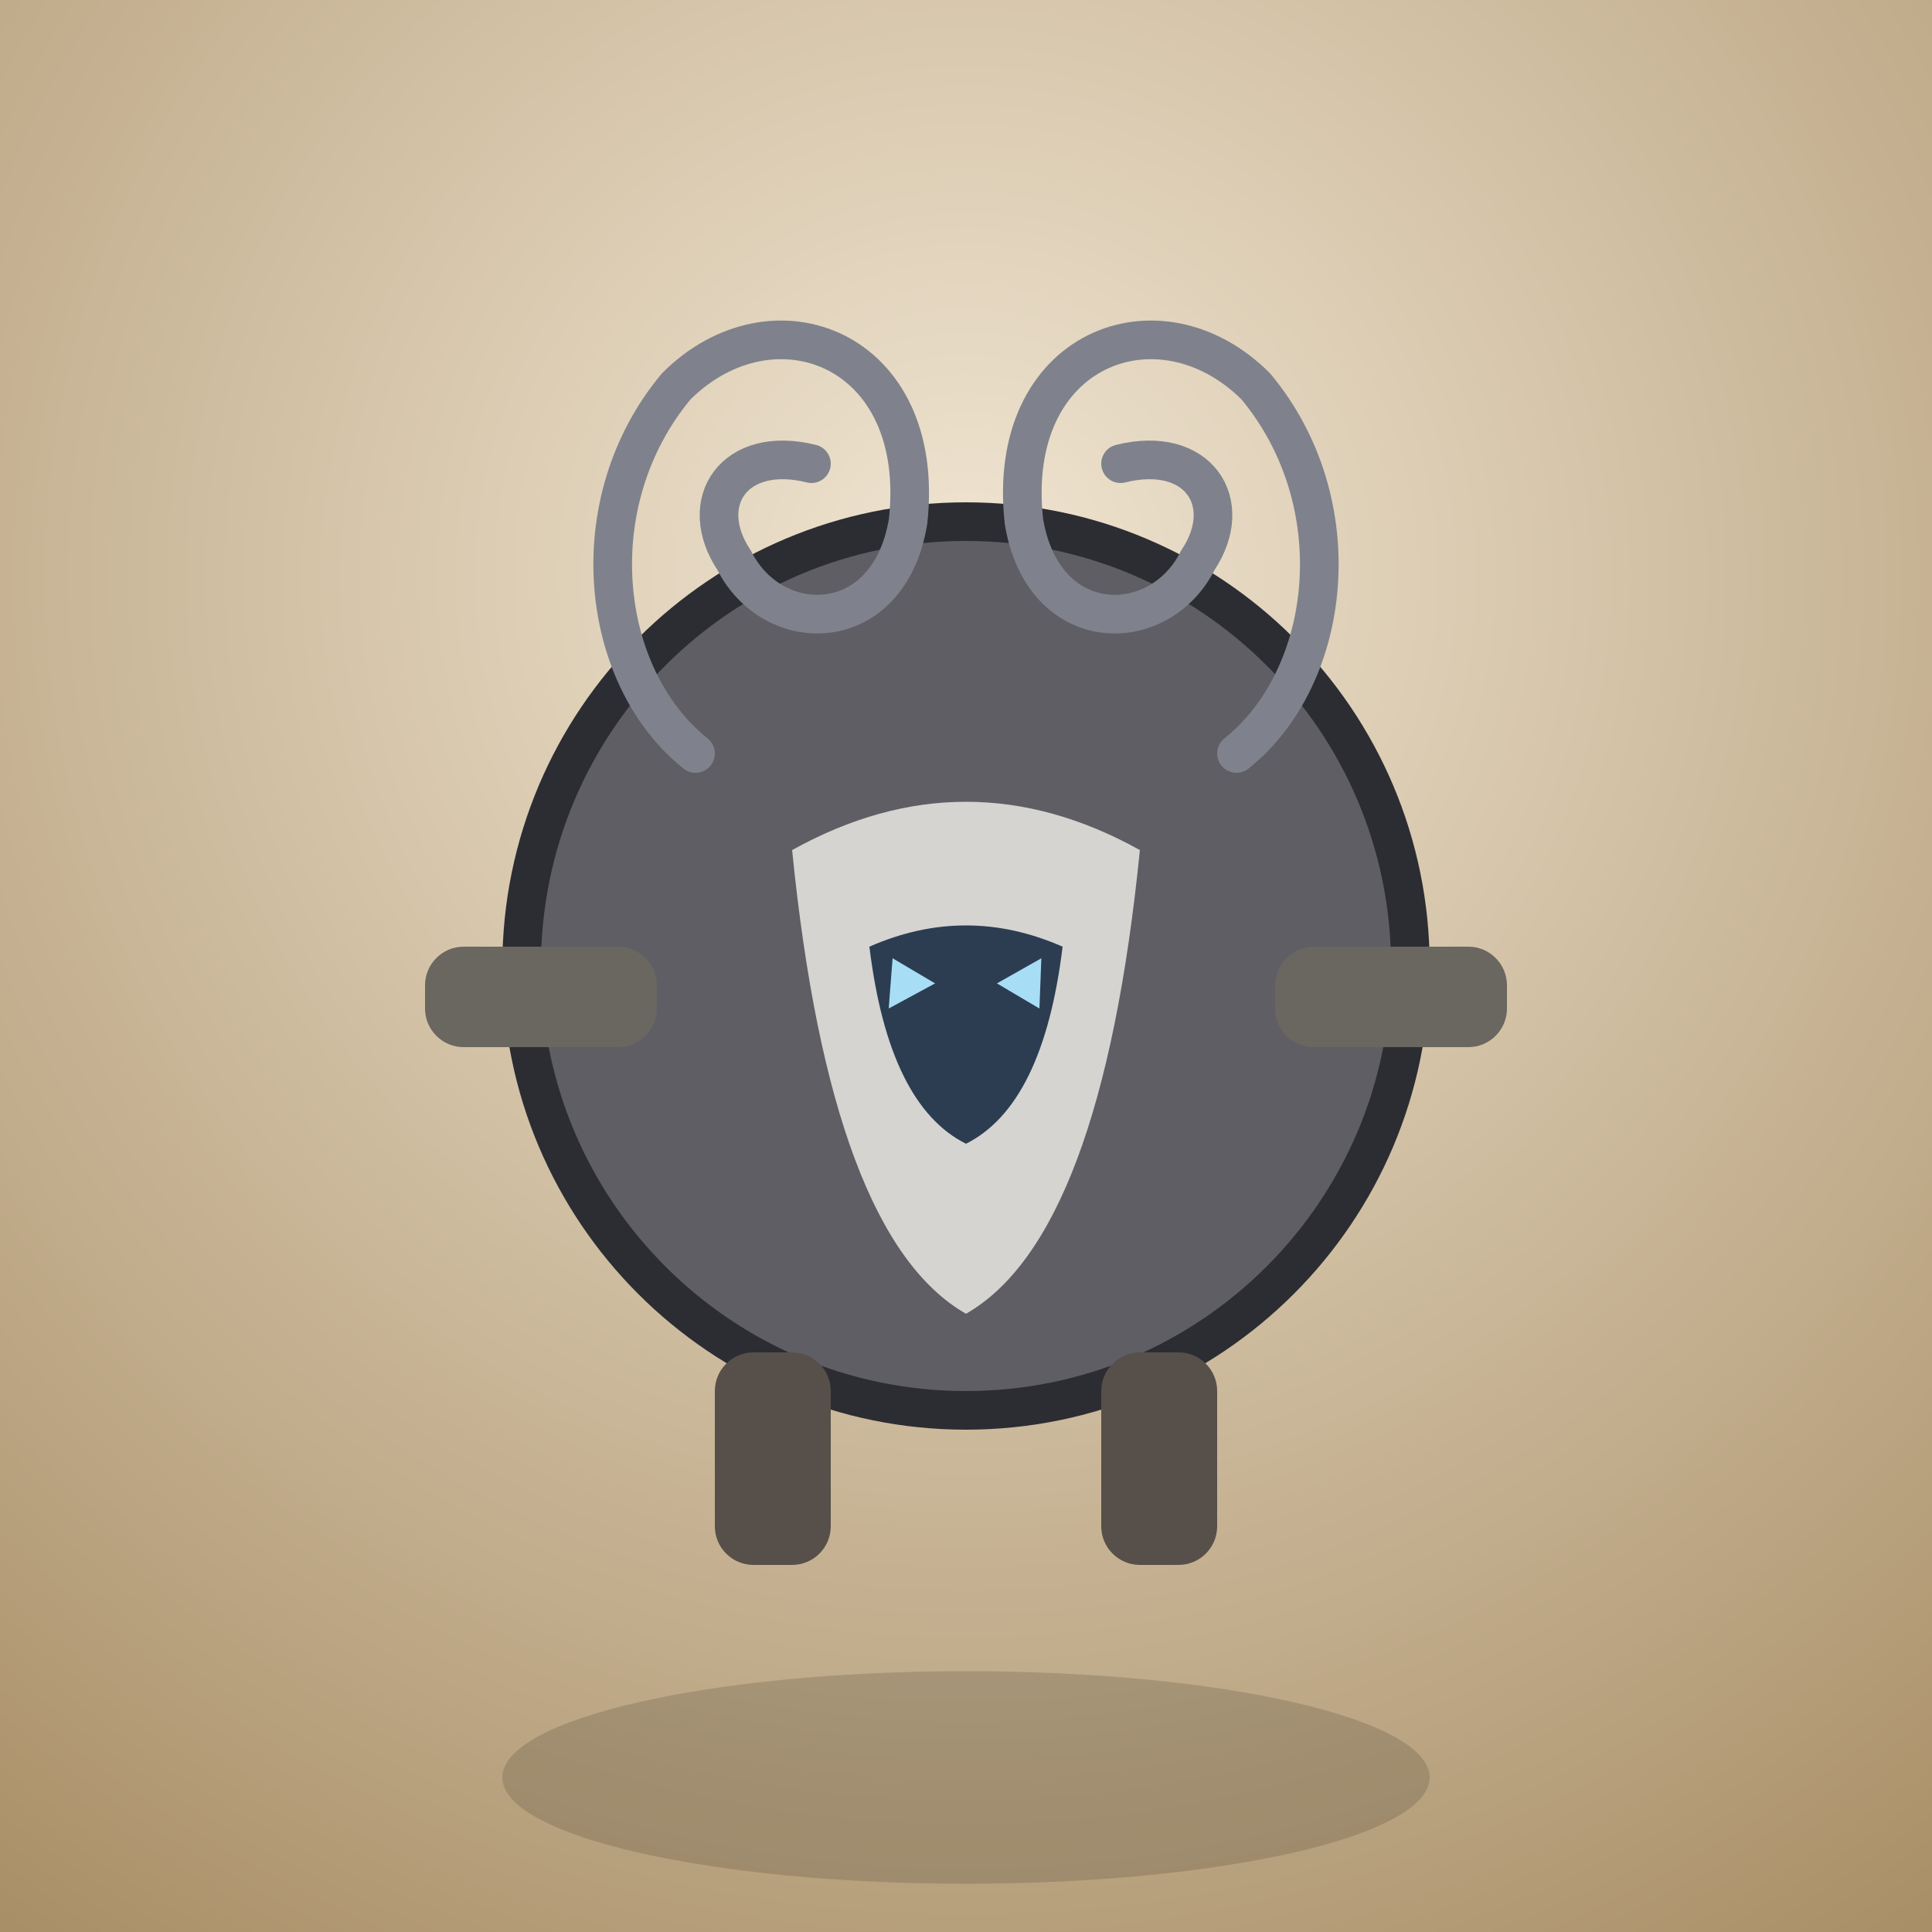
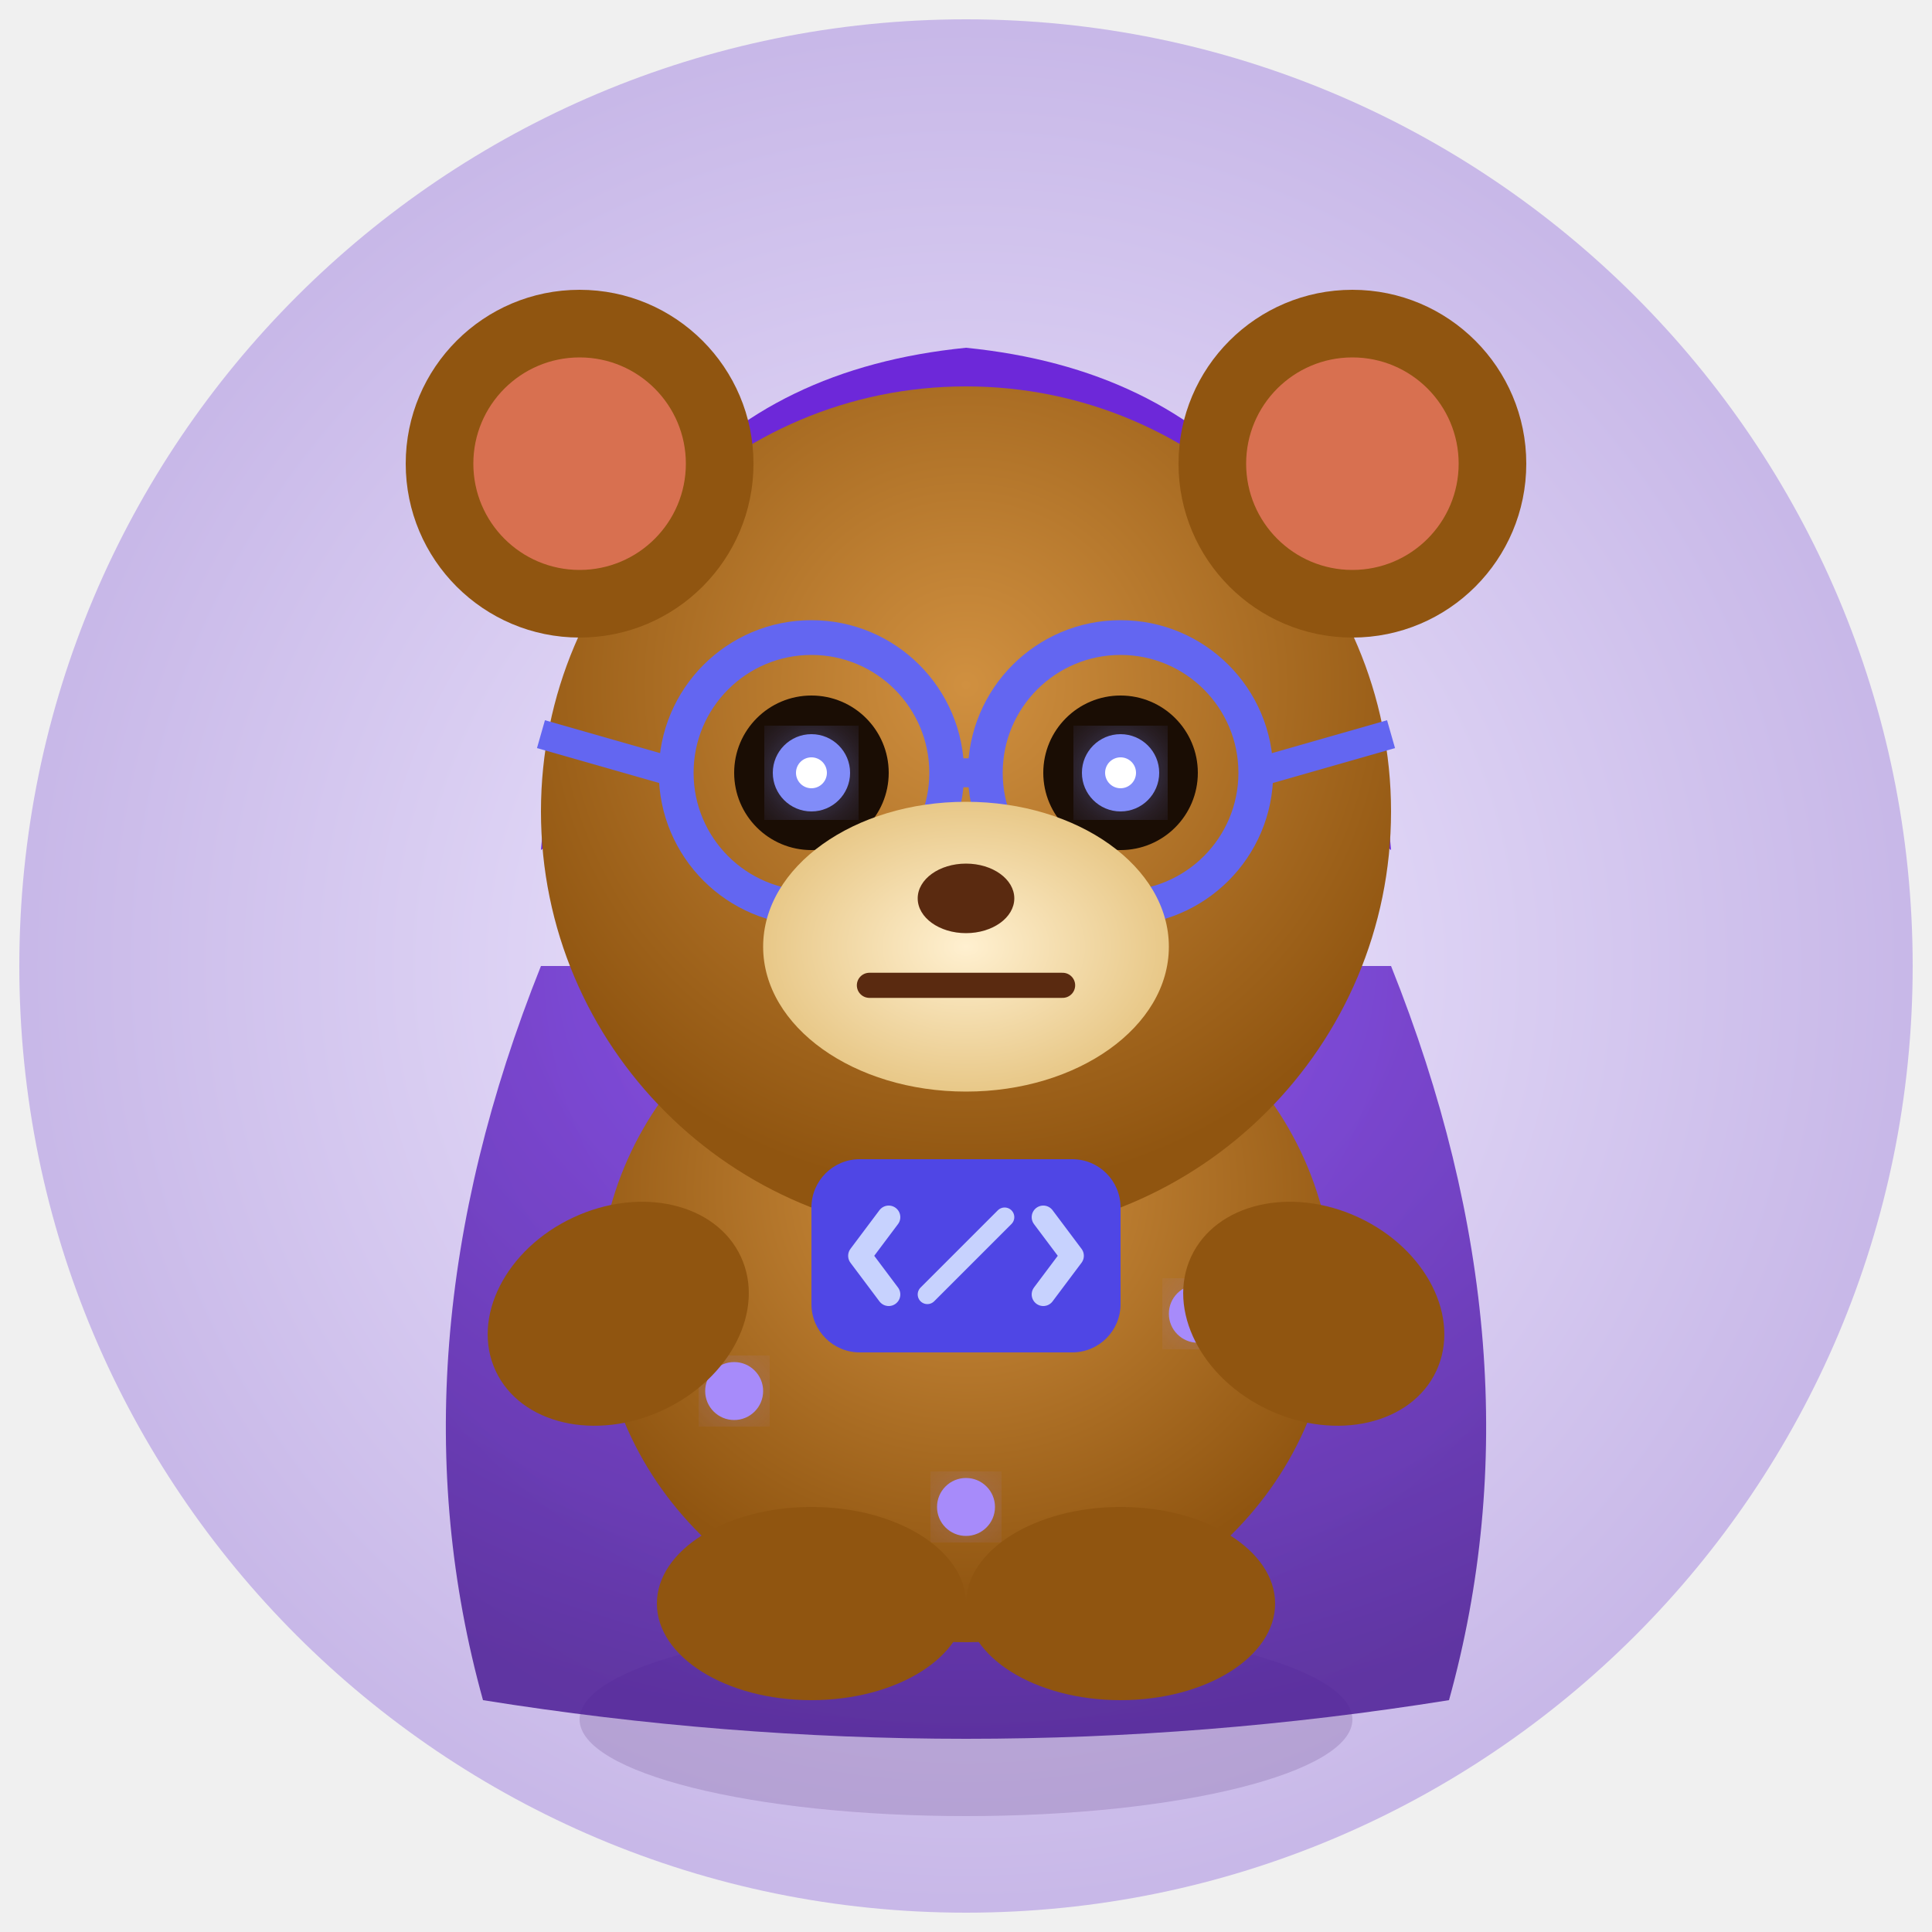
<svg xmlns="http://www.w3.org/2000/svg" viewBox="0 0 100 100">
  <defs>
-     <radialGradient id="bg3" cx="50%" cy="30%" r="85%">
-       <stop offset="0%" stop-color="#f0e5d2" />
-       <stop offset="100%" stop-color="#a98f67" />
+     <radialGradient id="bg" cx="50%" cy="50%" r="50%">
+       <stop offset="0%" stop-color="#f0eaff" />
+       <stop offset="100%" stop-color="#c8b8e8" />
    </radialGradient>
+     <radialGradient id="fur" cx="50%" cy="35%" r="60%">
+       <stop offset="0%" stop-color="#d09040" />
+       <stop offset="100%" stop-color="#905510" />
+     </radialGradient>
+     <radialGradient id="muzz" cx="50%" cy="50%" r="50%">
+       <stop offset="0%" stop-color="#fff0d0" />
+       <stop offset="100%" stop-color="#e8c888" />
+     </radialGradient>
+     <radialGradient id="cape" cx="50%" cy="0%" r="100%">
+       <stop offset="0%" stop-color="#7c3aed" />
+       <stop offset="100%" stop-color="#4c1d95" />
+     </radialGradient>
+     <filter id="glow">
+       <feGaussianBlur stdDeviation="2" result="blur" />
+       <feMerge>
+         <feMergeNode in="blur" />
+         <feMergeNode in="SourceGraphic" />
+       </feMerge>
+     </filter>
  </defs>
-   <rect width="100" height="100" fill="url(#bg3)" />
-   <ellipse cx="50" cy="92" rx="24" ry="5.5" fill="#000" opacity="0.14" />
-   <circle cx="50" cy="50" r="23" fill="#5f5e64" stroke="#2c2d33" stroke-width="2" />
-   <path d="M36 39 C31 35,30 26,35 20 C40 15,48 18,47 27 C46 33,40 33,38 29 C36 26,38 23,42 24" fill="none" stroke="#7f828c" stroke-width="2" stroke-linecap="round" />
-   <path d="M64 39 C69 35,70 26,65 20 C60 15,52 18,53 27 C54 33,60 33,62 29 C64 26,62 23,58 24" fill="none" stroke="#7f828c" stroke-width="2" stroke-linecap="round" />
-   <rect x="22" y="49" width="12" height="5.2" rx="2" fill="#6a6660" />
-   <rect x="66" y="49" width="12" height="5.2" rx="2" fill="#6a6660" />
-   <rect x="37" y="70" width="6" height="11" rx="2" fill="#57504a" />
-   <rect x="57" y="70" width="6" height="11" rx="2" fill="#57504a" />
-   <path d="M41 44 Q50 39 59 44 Q57 64 50 68 Q43 64 41 44 Z" fill="#d5d4d1" />
-   <path d="M45 49 Q50 46.8 55 49 Q54 57.2 50 59.2 Q46 57.2 45 49 Z" fill="#2c3d52" />
-   <path d="M46 52.2 L48.4 50.9 L46.2 49.6 Z" fill="#a7def5" />
-   <path d="M53.8 52.2 L51.6 50.9 L53.9 49.6 Z" fill="#a7def5" />
+   <circle cx="50" cy="50" r="49" fill="url(#bg)" />
+   <ellipse cx="50" cy="89" rx="20" ry="5" fill="#8060a0" opacity="0.3" />
+   <path d="M28 50 Q20 70 25 88 Q50 92 75 88 Q80 70 72 50 Z" fill="url(#cape)" opacity="0.85" />
+   <path d="M28 44 Q30 20 50 18 Q70 20 72 44 Q65 38 50 37 Q35 38 28 44 Z" fill="#6d28d9" />
+   <ellipse cx="50" cy="67" rx="19" ry="18" fill="url(#fur)" />
+   <circle cx="50" cy="42" r="22" fill="url(#fur)" />
+   <circle cx="30" cy="24" r="9" fill="#905510" />
+   <circle cx="30" cy="24" r="5.5" fill="#d87050" />
+   <circle cx="70" cy="24" r="9" fill="#905510" />
+   <circle cx="70" cy="24" r="5.5" fill="#d87050" />
+   <circle cx="42" cy="40" r="7" fill="none" stroke="#6366f1" stroke-width="1.8" />
+   <circle cx="58" cy="40" r="7" fill="none" stroke="#6366f1" stroke-width="1.8" />
+   <line x1="49" y1="40" x2="51" y2="40" stroke="#6366f1" stroke-width="1.5" />
+   <line x1="28" y1="38" x2="35" y2="40" stroke="#6366f1" stroke-width="1.5" />
+   <line x1="65" y1="40" x2="72" y2="38" stroke="#6366f1" stroke-width="1.5" />
+   <circle cx="42" cy="40" r="4" fill="#1a0d04" />
+   <circle cx="58" cy="40" r="4" fill="#1a0d04" />
+   <circle cx="42" cy="40" r="2" fill="#818cf8" filter="url(#glow)" />
+   <circle cx="58" cy="40" r="2" fill="#818cf8" filter="url(#glow)" />
+   <circle cx="42" cy="40" r="0.8" fill="white" />
+   <circle cx="58" cy="40" r="0.8" fill="white" />
+   <ellipse cx="50" cy="49" rx="10.5" ry="7.5" fill="url(#muzz)" />
+   <ellipse cx="50" cy="46.5" rx="2.5" ry="1.8" fill="#5a2a10" />
+   <path d="M45 51 L55 51" stroke="#5a2a10" stroke-width="1.3" stroke-linecap="round" />
+   <circle cx="38" cy="72" r="1.5" fill="#a78bfa" filter="url(#glow)" />
+   <circle cx="62" cy="68" r="1.5" fill="#a78bfa" filter="url(#glow)" />
+   <circle cx="50" cy="78" r="1.5" fill="#a78bfa" filter="url(#glow)" />
+   <rect x="42" y="60" width="16" height="10" rx="2.5" fill="#4f46e5" />
+   <path d="M46 63 L44.5 65 L46 67" stroke="#c7d2fe" stroke-width="1.2" fill="none" stroke-linecap="round" stroke-linejoin="round" />
+   <path d="M54 63 L55.5 65 L54 67" stroke="#c7d2fe" stroke-width="1.2" fill="none" stroke-linecap="round" stroke-linejoin="round" />
+   <line x1="52" y1="63" x2="48" y2="67" stroke="#c7d2fe" stroke-width="1" stroke-linecap="round" />
+   <ellipse cx="32" cy="68" rx="7" ry="5.5" fill="#905510" transform="rotate(-25 32 68)" />
+   <ellipse cx="68" cy="68" rx="7" ry="5.5" fill="#905510" transform="rotate(25 68 68)" />
+   <ellipse cx="42" cy="83" rx="8" ry="5" fill="#905510" />
+   <ellipse cx="58" cy="83" rx="8" ry="5" fill="#905510" />
</svg>
